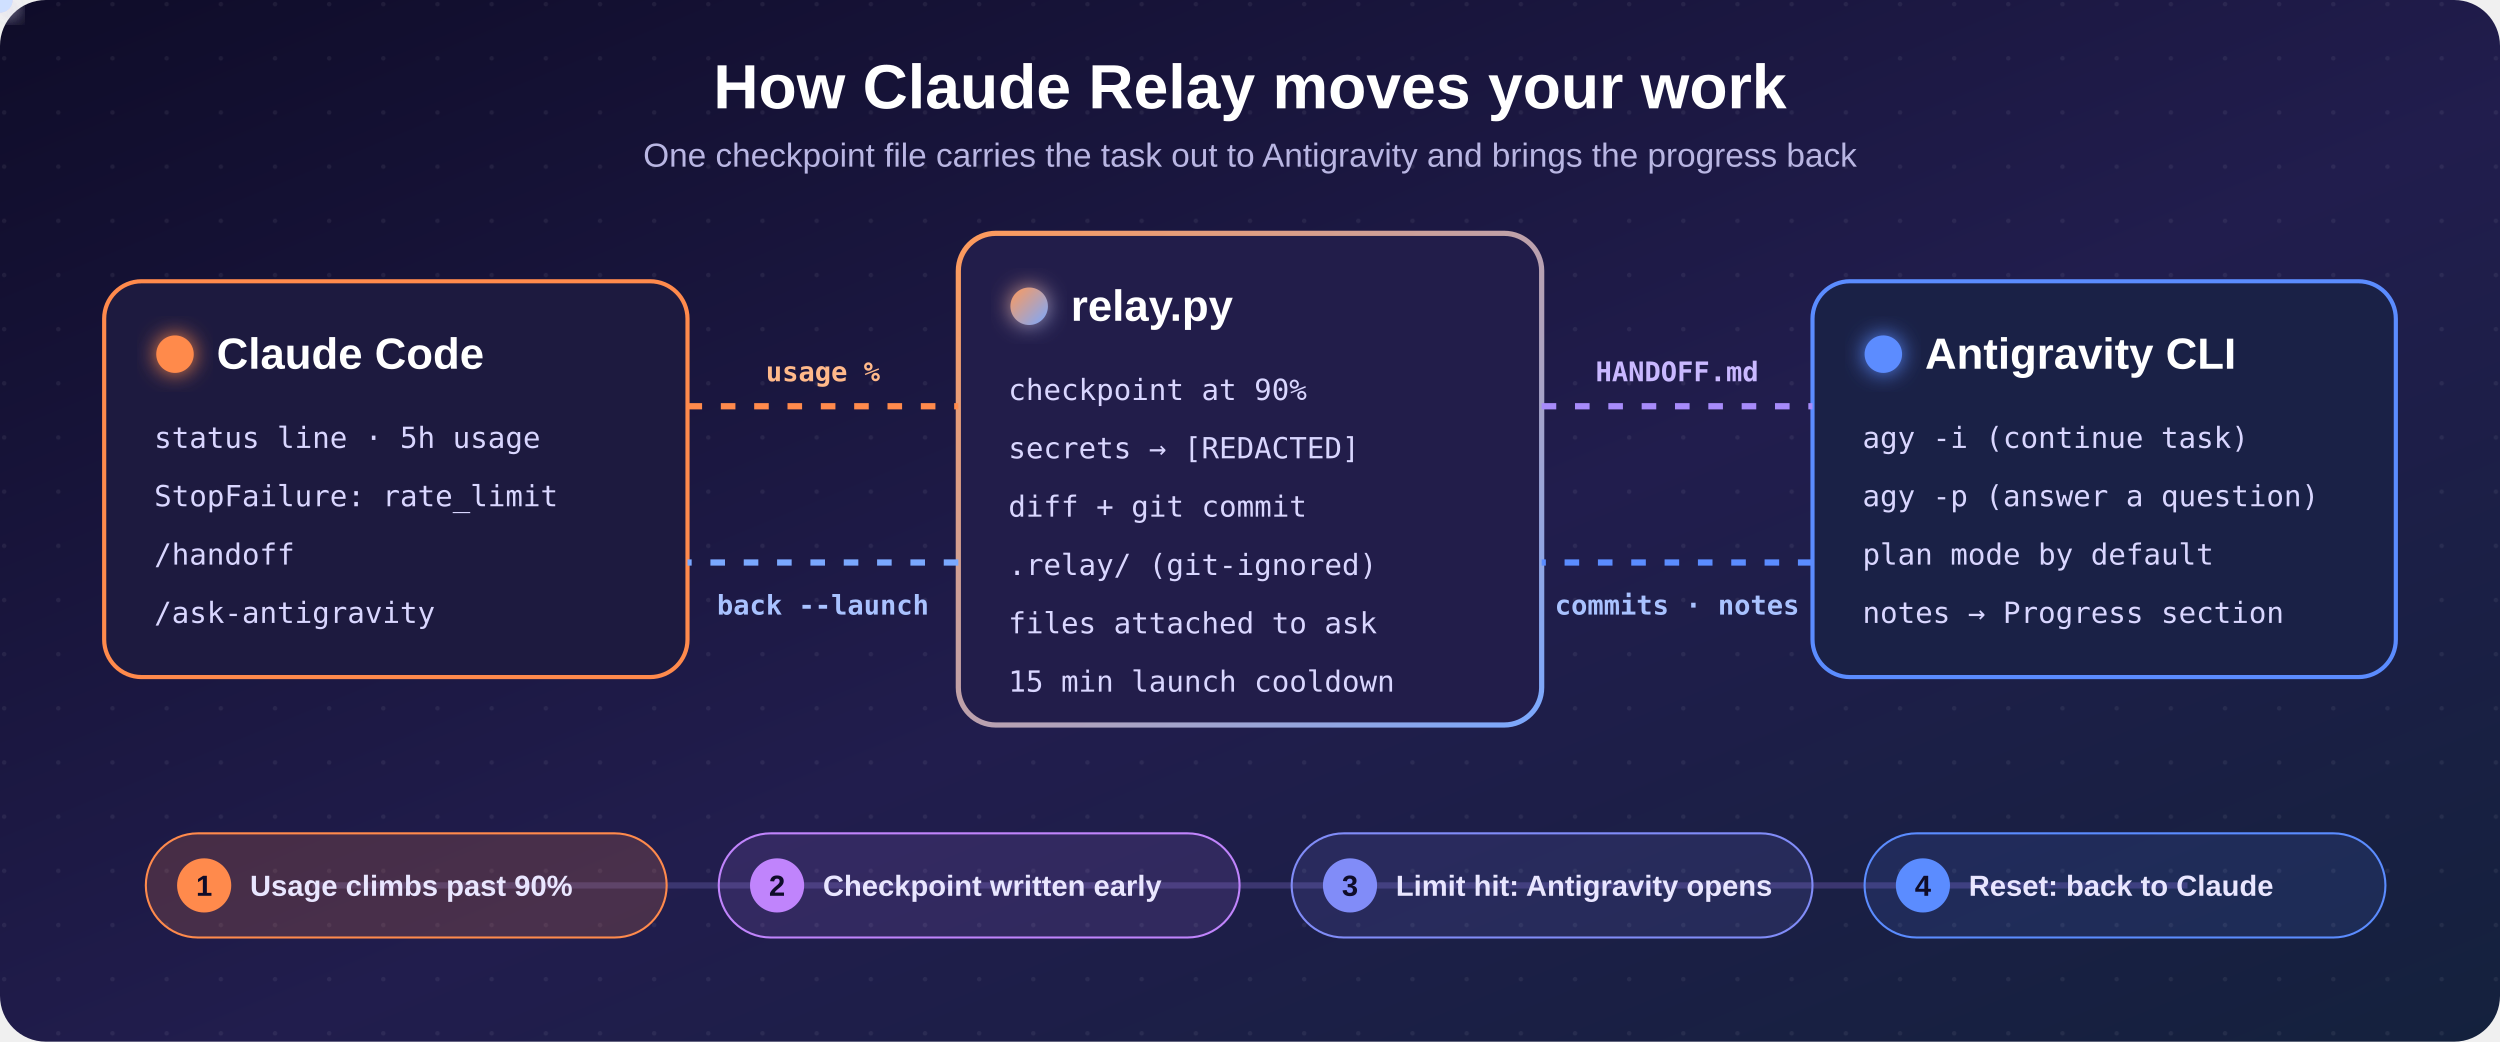
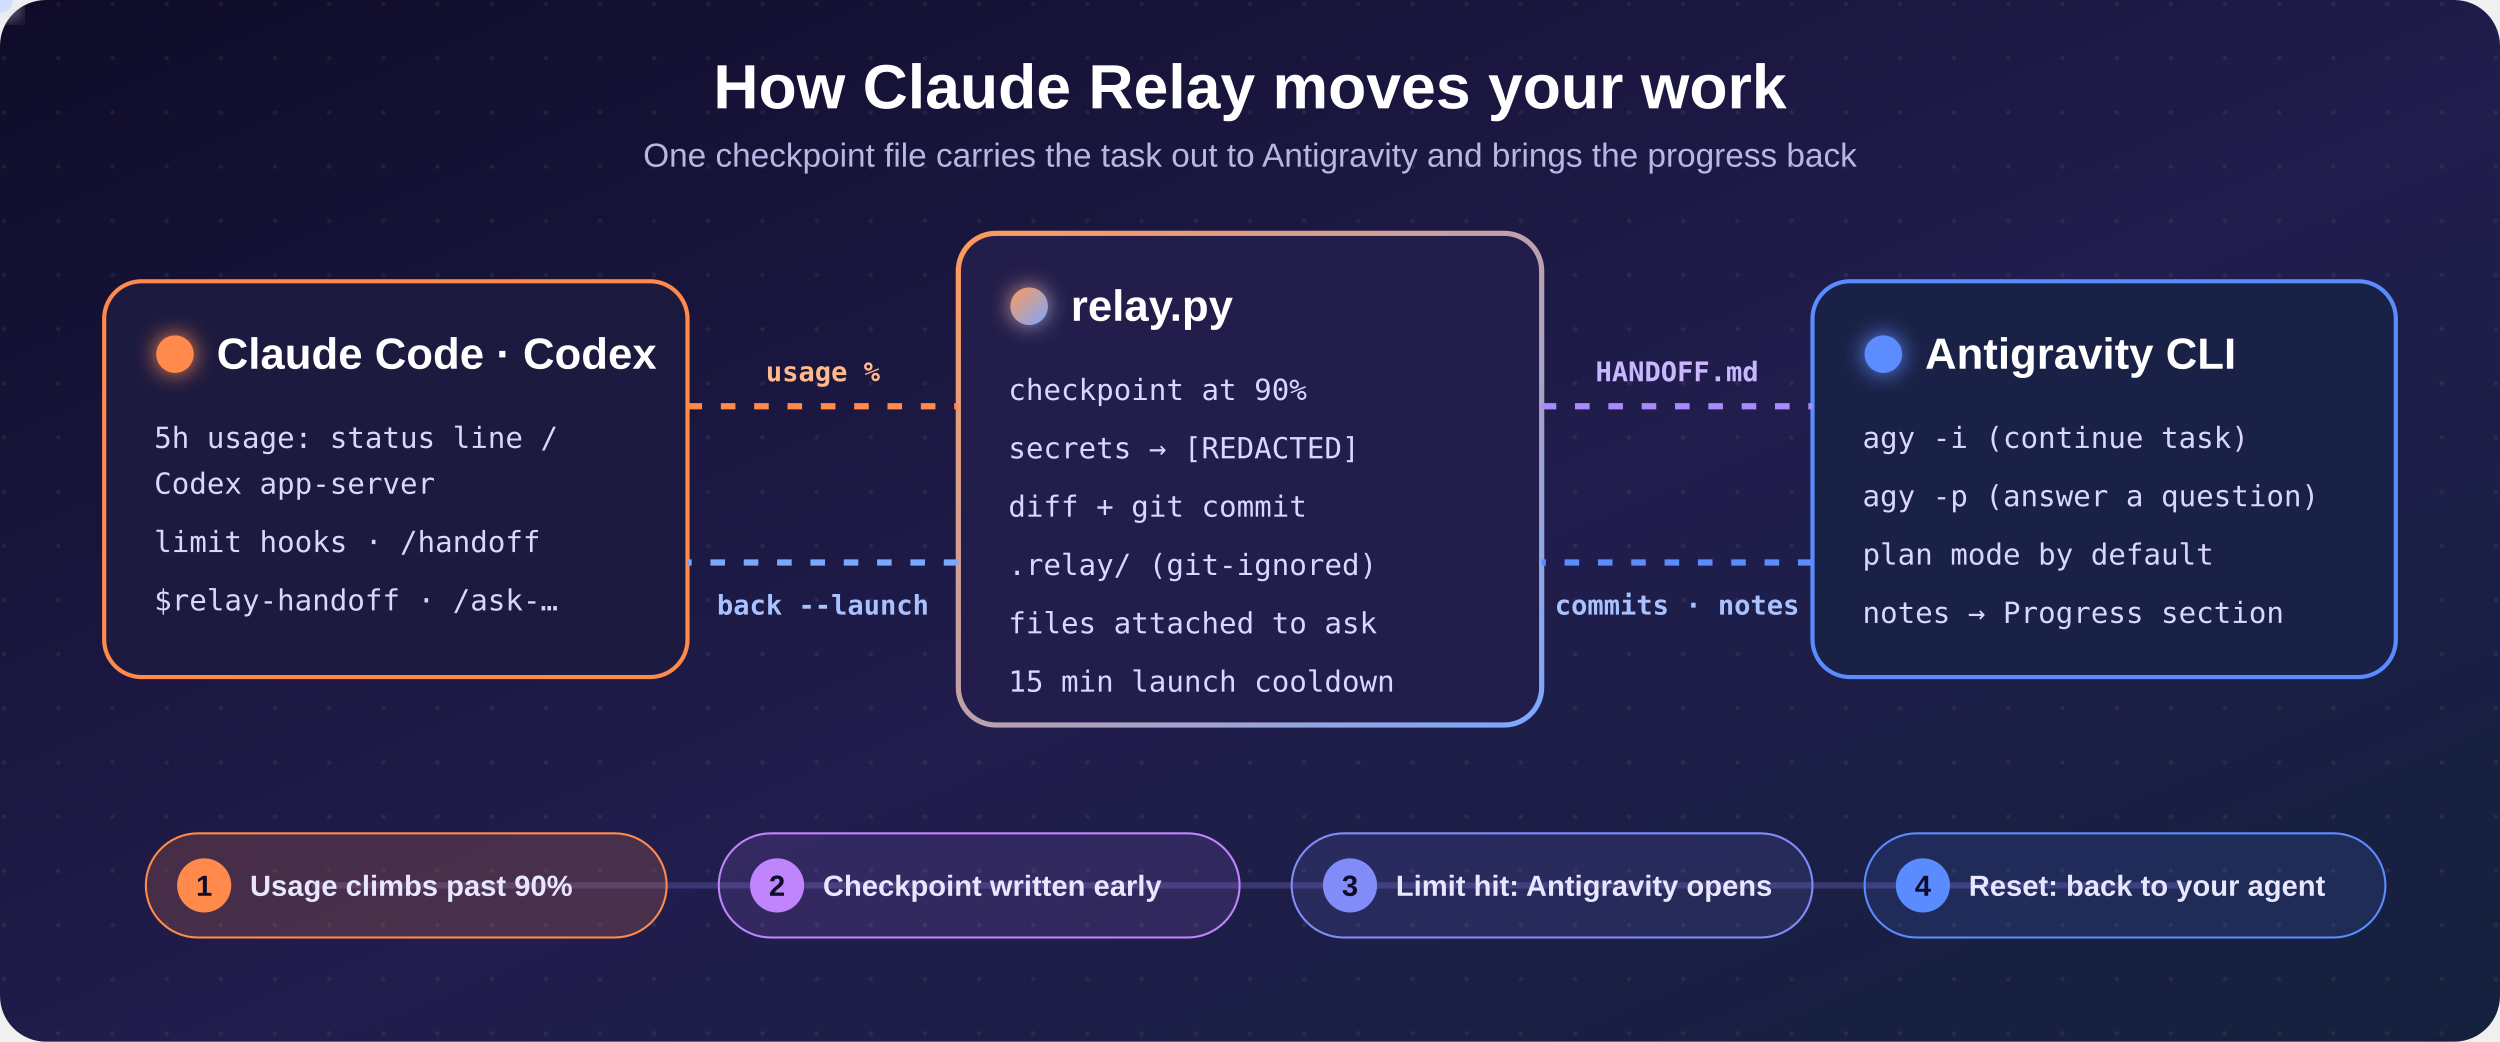
- <svg xmlns="http://www.w3.org/2000/svg" width="1200" height="500" viewBox="0 0 1200 500" role="img" aria-label="Claude Relay architecture: Claude Code sends usage to relay.py, which writes a redacted checkpoint and opens Antigravity; Antigravity's commits and notes come back to Claude Code with back --launch">
+ <svg xmlns="http://www.w3.org/2000/svg" width="1200" height="500" viewBox="0 0 1200 500" role="img" aria-label="Claude Relay architecture: Claude Code or Codex CLI sends usage to relay.py, which writes a redacted checkpoint and opens Antigravity; Antigravity's commits and notes come back to the source agent with back --launch">
  <defs>
    <linearGradient id="bg" x1="0" y1="0" x2="1" y2="1">
      <stop offset="0" stop-color="#0f0c29" />
      <stop offset="0.55" stop-color="#211d4d" />
      <stop offset="1" stop-color="#14213d" />
    </linearGradient>
    <linearGradient id="relay" x1="0" y1="0" x2="1" y2="1">
      <stop offset="0" stop-color="#ff9a5a" />
      <stop offset="1" stop-color="#7aa8ff" />
    </linearGradient>
    <pattern id="dots" width="26" height="26" patternUnits="userSpaceOnUse">
      <circle cx="2" cy="2" r="1.1" fill="#ffffff" fill-opacity="0.06" />
    </pattern>
    <filter id="glow" x="-50%" y="-50%" width="200%" height="200%">
      <feGaussianBlur stdDeviation="5" result="b" />
      <feMerge>
        <feMergeNode in="b" />
        <feMergeNode in="SourceGraphic" />
      </feMerge>
    </filter>
    <style>
      .h   { font: 800 30px 'Segoe UI', 'Helvetica Neue', Arial, sans-serif; fill: #ffffff; }
      .sub { font: 400 16px 'Segoe UI', 'Helvetica Neue', Arial, sans-serif; fill: #b9b6e3; }
      .ct  { font: 700 21px 'Segoe UI', 'Helvetica Neue', Arial, sans-serif; fill: #ffffff; }
      .cl  { font: 500 14px Consolas, Menlo, 'DejaVu Sans Mono', monospace; fill: #d9d6ff; }
      .lb  { font: 600 13px Consolas, Menlo, 'DejaVu Sans Mono', monospace; }
      .st  { font: 600 14px 'Segoe UI', 'Helvetica Neue', Arial, sans-serif; fill: #e9e6ff; }
      .num { font: 800 14px 'Segoe UI', 'Helvetica Neue', Arial, sans-serif; fill: #0f0c29; }
      .flow { stroke-dasharray: 7 9; animation: flow 1.1s linear infinite; }
      .back { stroke-dasharray: 7 9; animation: flow 1.1s linear infinite reverse; }
      @keyframes flow { to { stroke-dashoffset: -32; } }
      .breathe { animation: breathe 3s ease-in-out infinite; }
      @keyframes breathe { 0%,100% { stroke-opacity: .55; } 50% { stroke-opacity: 1; } }
    </style>
  </defs>
  <rect width="1200" height="500" rx="22" fill="url(#bg)" />
  <rect width="1200" height="500" rx="22" fill="url(#dots)" />
  <text x="600" y="52" text-anchor="middle" class="h">How Claude Relay moves your work</text>
  <text x="600" y="80" text-anchor="middle" class="sub">One checkpoint file carries the task out to Antigravity and brings the progress back</text>
  <rect x="50" y="135" width="280" height="190" rx="18" fill="#1d1a3f" stroke="#ff8a4c" stroke-width="2" class="breathe" />
  <circle cx="84" cy="170" r="9" fill="#ff8a4c" filter="url(#glow)" />
-   <text x="104" y="177" class="ct">Claude Code</text>
-   <text x="74" y="215" class="cl">status line · 5h usage</text>
-   <text x="74" y="243" class="cl">StopFailure: rate_limit</text>
-   <text x="74" y="271" class="cl">/handoff</text>
-   <text x="74" y="299" class="cl">/ask-antigravity</text>
+   <text x="104" y="177" class="ct">Claude Code · Codex</text>
+   <text x="74" y="215" class="cl">5h usage: status line /</text>
+   <text x="74" y="237" class="cl">  Codex app-server</text>
+   <text x="74" y="265" class="cl">limit hooks · /handoff</text>
+   <text x="74" y="293" class="cl">$relay-handoff · /ask-…</text>
  <rect x="460" y="112" width="280" height="236" rx="18" fill="#221d4a" stroke="url(#relay)" stroke-width="2.5" />
  <circle cx="494" cy="147" r="9" fill="url(#relay)" filter="url(#glow)" />
  <text x="514" y="154" class="ct">relay.py</text>
  <text x="484" y="192" class="cl">checkpoint at 90%</text>
  <text x="484" y="220" class="cl">secrets → [REDACTED]</text>
  <text x="484" y="248" class="cl">diff + git commit</text>
  <text x="484" y="276" class="cl">.relay/  (git-ignored)</text>
  <text x="484" y="304" class="cl">files attached to ask</text>
  <text x="484" y="332" class="cl">15 min launch cooldown</text>
  <rect x="870" y="135" width="280" height="190" rx="18" fill="#1a2146" stroke="#5b8cff" stroke-width="2" class="breathe" />
  <circle cx="904" cy="170" r="9" fill="#5b8cff" filter="url(#glow)" />
  <text x="924" y="177" class="ct">Antigravity CLI</text>
  <text x="894" y="215" class="cl">agy -i  (continue task)</text>
  <text x="894" y="243" class="cl">agy -p  (answer a question)</text>
  <text x="894" y="271" class="cl">plan mode by default</text>
  <text x="894" y="299" class="cl">notes → Progress section</text>
  <path id="p1" d="M330 195 L460 195" stroke="#ff8a4c" stroke-width="3" fill="none" class="flow" />
  <path id="p2" d="M740 195 L870 195" stroke="#a78bfa" stroke-width="3" fill="none" class="flow" />
  <text x="395" y="183" text-anchor="middle" class="lb" fill="#ffb98a">usage %</text>
  <text x="805" y="183" text-anchor="middle" class="lb" fill="#c9b8ff">HANDOFF.md</text>
  <circle r="6" fill="#ffd2b0" filter="url(#glow)">
    <animateMotion dur="2.4s" repeatCount="indefinite">
      <mpath href="#p1" />
    </animateMotion>
  </circle>
  <circle r="6" fill="#ddd2ff" filter="url(#glow)">
    <animateMotion dur="2.4s" begin="1.2s" repeatCount="indefinite">
      <mpath href="#p2" />
    </animateMotion>
  </circle>
  <path id="p3" d="M870 270 L740 270" stroke="#5b8cff" stroke-width="3" fill="none" class="flow" />
  <path id="p4" d="M460 270 L330 270" stroke="#7aa8ff" stroke-width="3" fill="none" class="flow" />
  <text x="805" y="295" text-anchor="middle" class="lb" fill="#a9c2ff">commits · notes</text>
  <text x="395" y="295" text-anchor="middle" class="lb" fill="#a9c2ff">back --launch</text>
  <circle r="6" fill="#cfe0ff" filter="url(#glow)">
    <animateMotion dur="2.4s" begin="0.6s" repeatCount="indefinite">
      <mpath href="#p3" />
    </animateMotion>
  </circle>
  <circle r="6" fill="#cfe0ff" filter="url(#glow)">
    <animateMotion dur="2.4s" begin="1.8s" repeatCount="indefinite">
      <mpath href="#p4" />
    </animateMotion>
  </circle>
  <line x1="150" y1="425" x2="1050" y2="425" stroke="#3b3670" stroke-width="3" />
  <g>
    <rect x="70" y="400" width="250" height="50" rx="25" fill="#ff8a4c" fill-opacity="0.18" stroke="#ff8a4c">
      <animate attributeName="fill-opacity" values="0.55;0.55;0.12;0.12" keyTimes="0;0.24;0.25;1" dur="12s" repeatCount="indefinite" />
    </rect>
    <circle cx="98" cy="425" r="13" fill="#ff8a4c" />
    <text x="98" y="430" text-anchor="middle" class="num">1</text>
    <text x="120" y="430" class="st">Usage climbs past 90%</text>
  </g>
  <g>
    <rect x="345" y="400" width="250" height="50" rx="25" fill="#c084fc" fill-opacity="0.12" stroke="#c084fc">
      <animate attributeName="fill-opacity" values="0.12;0.12;0.55;0.55;0.12;0.12" keyTimes="0;0.25;0.26;0.49;0.5;1" dur="12s" repeatCount="indefinite" />
    </rect>
    <circle cx="373" cy="425" r="13" fill="#c084fc" />
    <text x="373" y="430" text-anchor="middle" class="num">2</text>
    <text x="395" y="430" class="st">Checkpoint written early</text>
  </g>
  <g>
    <rect x="620" y="400" width="250" height="50" rx="25" fill="#818cf8" fill-opacity="0.12" stroke="#818cf8">
      <animate attributeName="fill-opacity" values="0.12;0.12;0.55;0.55;0.12;0.12" keyTimes="0;0.5;0.51;0.74;0.75;1" dur="12s" repeatCount="indefinite" />
    </rect>
    <circle cx="648" cy="425" r="13" fill="#818cf8" />
    <text x="648" y="430" text-anchor="middle" class="num">3</text>
    <text x="670" y="430" class="st">Limit hit: Antigravity opens</text>
  </g>
  <g>
    <rect x="895" y="400" width="250" height="50" rx="25" fill="#5b8cff" fill-opacity="0.12" stroke="#5b8cff">
      <animate attributeName="fill-opacity" values="0.12;0.12;0.55;0.55" keyTimes="0;0.75;0.76;1" dur="12s" repeatCount="indefinite" />
    </rect>
    <circle cx="923" cy="425" r="13" fill="#5b8cff" />
    <text x="923" y="430" text-anchor="middle" class="num">4</text>
-     <text x="945" y="430" class="st">Reset: back to Claude</text>
+     <text x="945" y="430" class="st">Reset: back to your agent</text>
  </g>
</svg>
